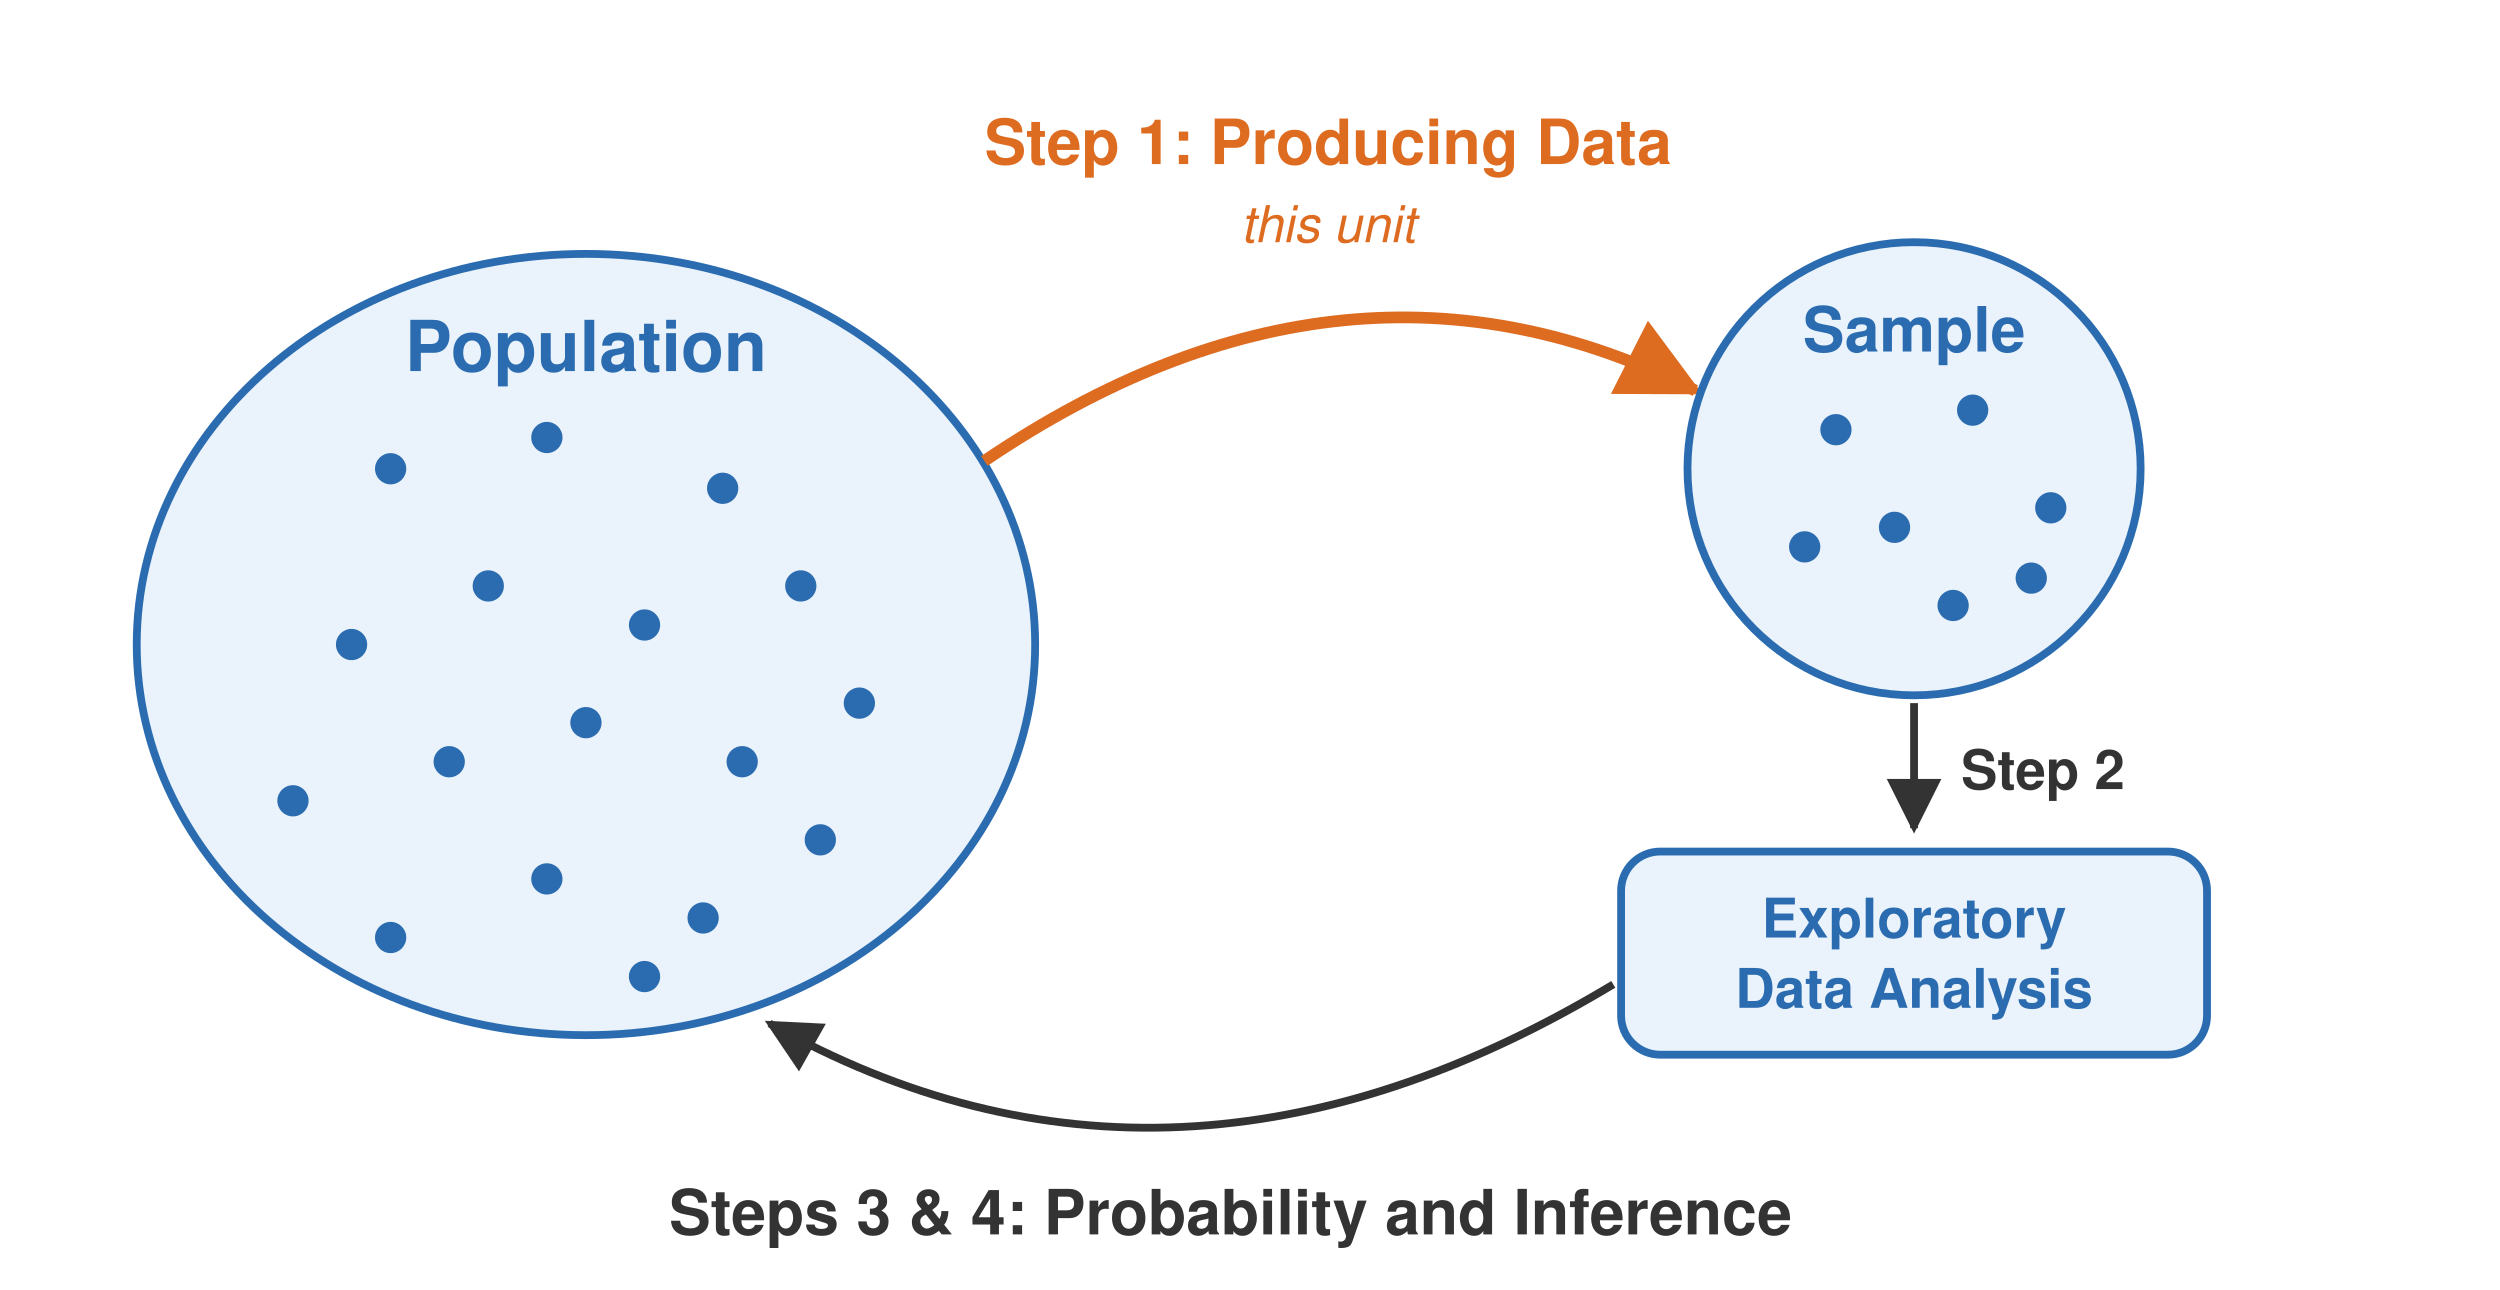
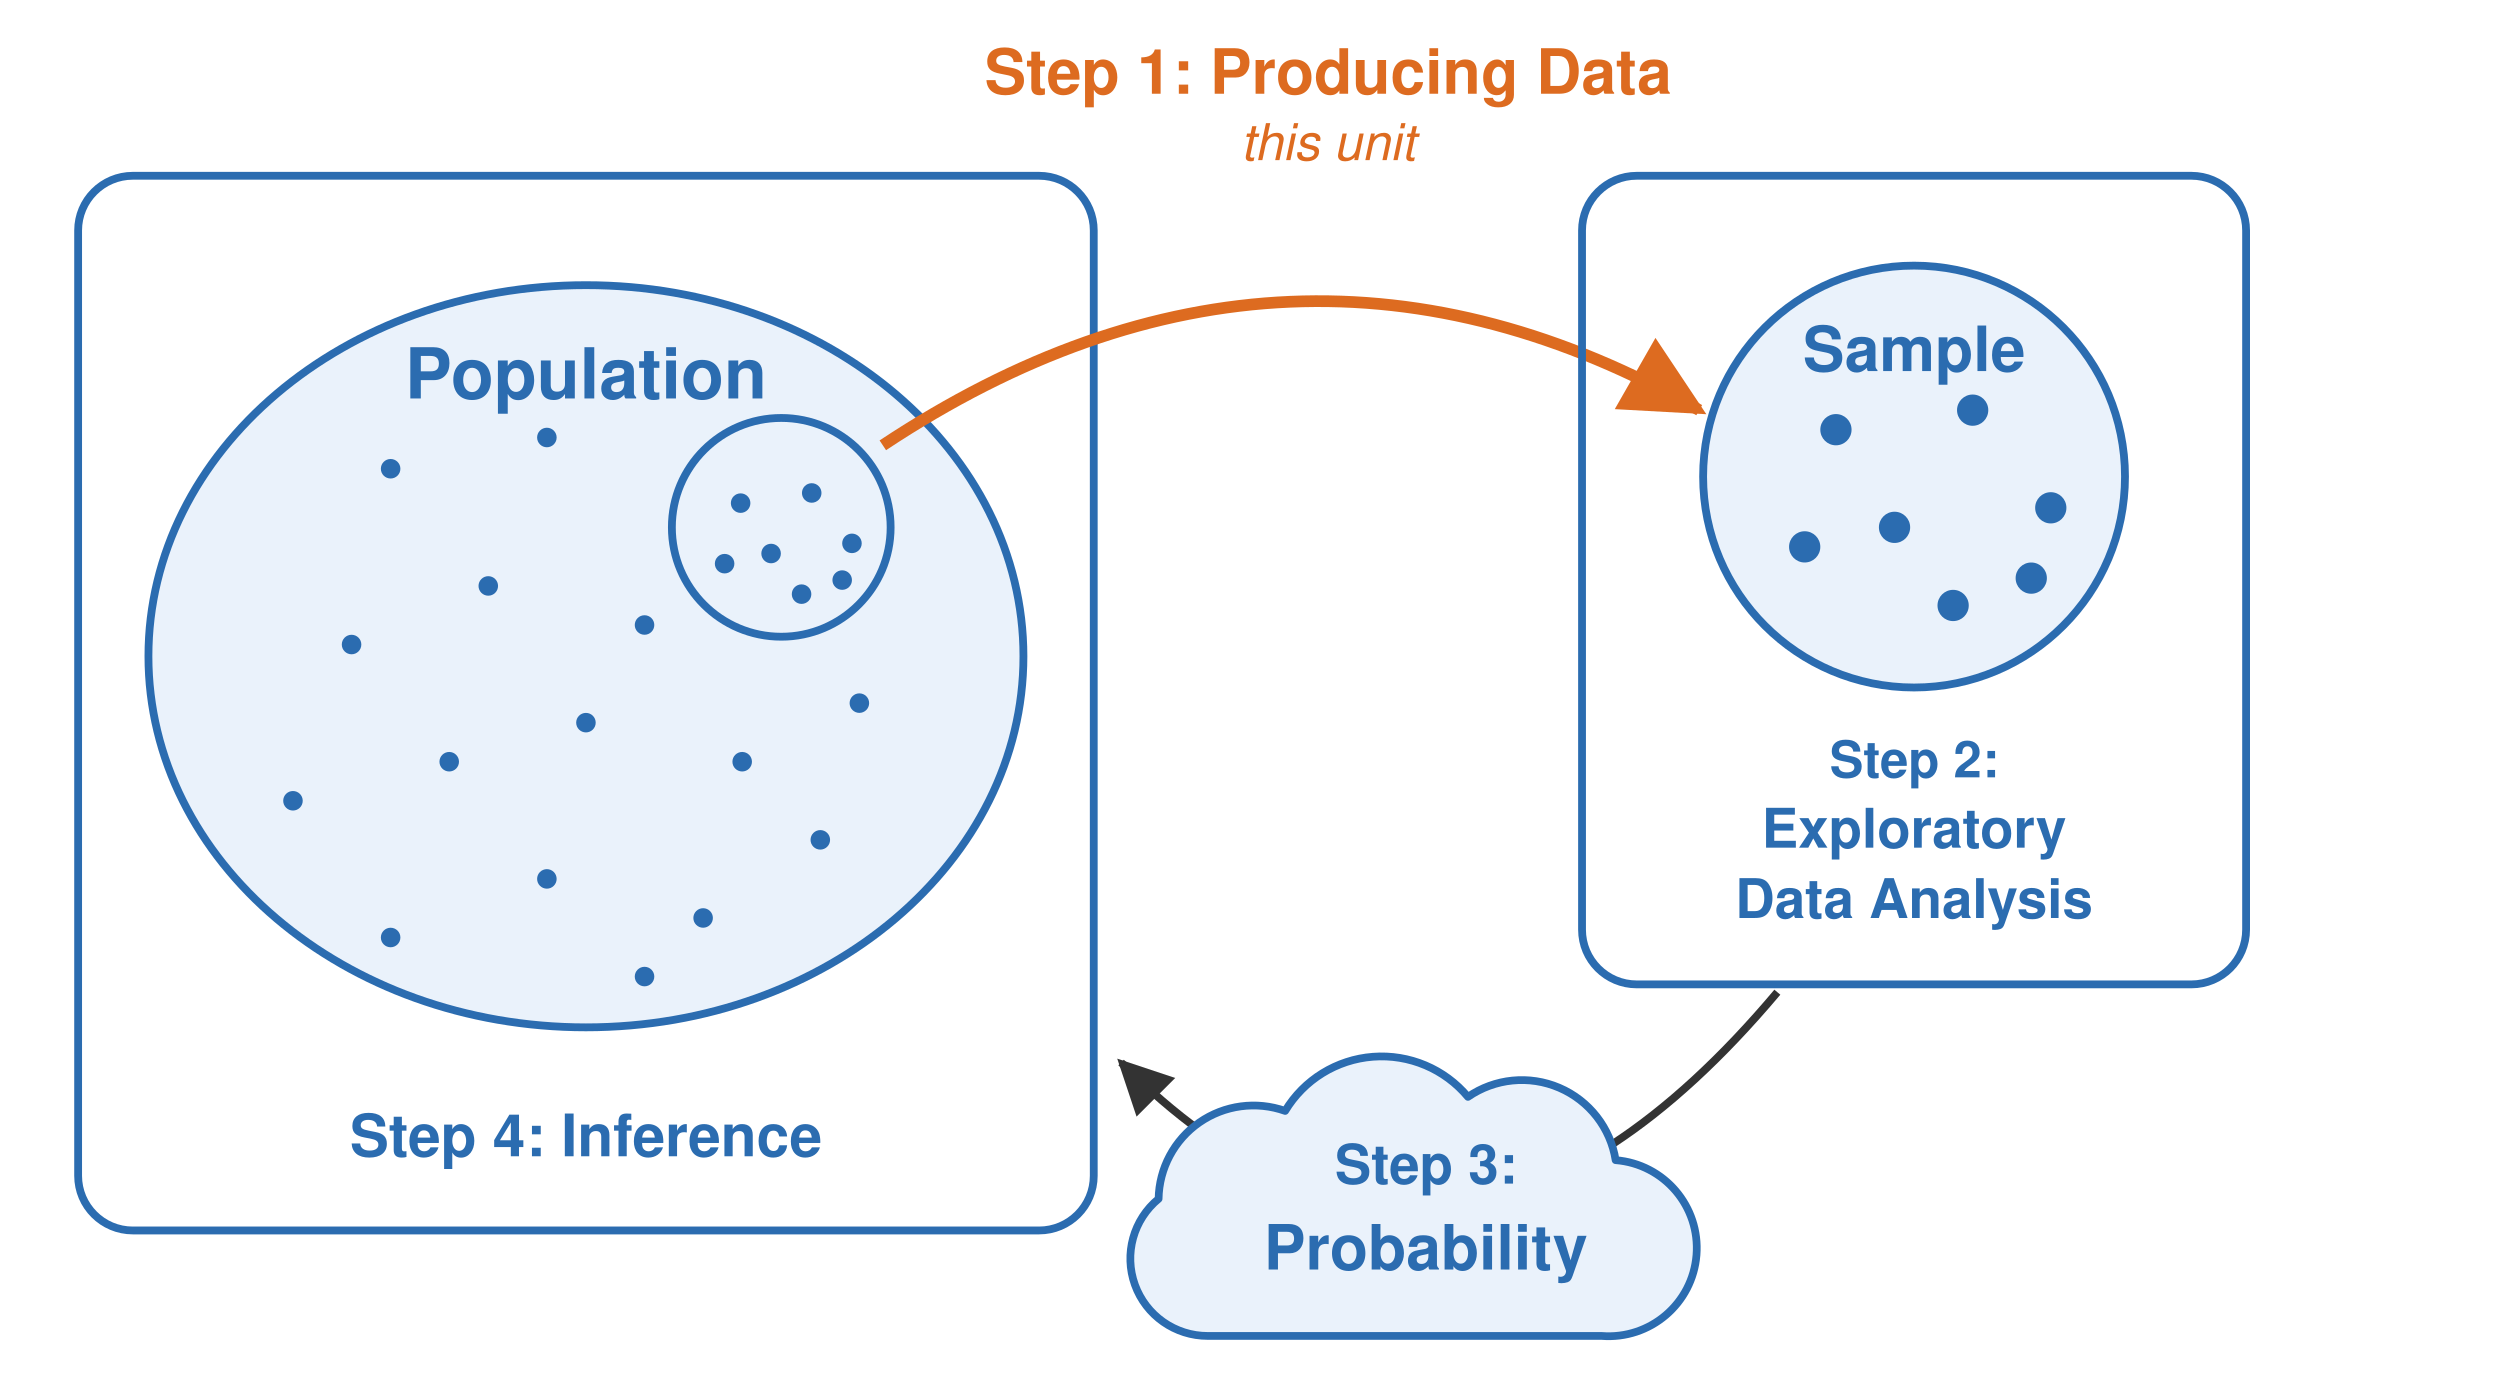
- <svg xmlns="http://www.w3.org/2000/svg" viewBox="0 0 640 330" font-family="Helvetica, Arial, sans-serif" fill="#333333">
+ <svg xmlns="http://www.w3.org/2000/svg" viewBox="0 0 640 355" font-family="Helvetica, Arial, sans-serif" fill="#333333">
  <defs>
    <marker id="arr" viewBox="0 0 10 10" refX="9" refY="5" markerWidth="7" markerHeight="7" orient="auto-start-reverse">
      <path d="M0 0L10 5L0 10z" fill="#333333" />
    </marker>
    <marker id="arrh" viewBox="0 0 10 10" refX="9" refY="5" markerWidth="7" markerHeight="7" orient="auto-start-reverse">
      <path d="M0 0L10 5L0 10z" fill="#dd6b20" />
    </marker>
  </defs>
-   <ellipse cx="150" cy="165" rx="115" ry="100" fill="#eaf2fb" stroke="#2b6cb0" stroke-width="2" />
-   <text x="150" y="95" text-anchor="middle" font-size="18" font-weight="bold" fill="#2b6cb0">Population</text>
+   <rect x="20" y="45" width="260" height="270" rx="14" fill="none" stroke="#2b6cb0" stroke-width="2" />
+   <ellipse cx="150" cy="168" rx="112" ry="95" fill="#eaf2fb" stroke="#2b6cb0" stroke-width="2" />
+   <text x="150" y="102" text-anchor="middle" font-size="18" font-weight="bold" fill="#2b6cb0">Population</text>
+   <circle cx="200" cy="135" r="28" fill="#eaf2fb" stroke="#2b6cb0" stroke-width="2" />
  <g fill="#2b6cb0">
-     <circle cx="100" cy="120" r="4" />
-     <circle cx="140" cy="112" r="4" />
-     <circle cx="185" cy="125" r="4" />
-     <circle cx="90" cy="165" r="4" />
-     <circle cx="125" cy="150" r="4" />
-     <circle cx="165" cy="160" r="4" />
-     <circle cx="205" cy="150" r="4" />
-     <circle cx="75" cy="205" r="4" />
-     <circle cx="115" cy="195" r="4" />
-     <circle cx="150" cy="185" r="4" />
-     <circle cx="190" cy="195" r="4" />
-     <circle cx="220" cy="180" r="4" />
-     <circle cx="100" cy="240" r="4" />
-     <circle cx="140" cy="225" r="4" />
-     <circle cx="180" cy="235" r="4" />
-     <circle cx="210" cy="215" r="4" />
-     <circle cx="165" cy="250" r="4" />
+     <circle cx="189.6" cy="128.8" r="2.5" />
+     <circle cx="207.8" cy="126.2" r="2.5" />
+     <circle cx="218.1" cy="139.1" r="2.5" />
+     <circle cx="197.4" cy="141.7" r="2.5" />
+     <circle cx="185.5" cy="144.3" r="2.5" />
+     <circle cx="205.2" cy="152.1" r="2.5" />
+     <circle cx="215.6" cy="148.5" r="2.5" />
  </g>
-   <path d="M 252 118 Q 345 55 434 100" fill="none" stroke="#dd6b20" stroke-width="3" marker-end="url(#arrh)" />
-   <text x="340" y="42" text-anchor="middle" font-size="16" font-weight="bold" fill="#dd6b20">Step 1: Producing Data</text>
-   <text x="340" y="62" text-anchor="middle" font-size="13" font-style="italic" fill="#dd6b20">this unit</text>
-   <circle cx="490" cy="120" r="58" fill="#eaf2fb" stroke="#2b6cb0" stroke-width="2" />
-   <text x="490" y="90" text-anchor="middle" font-size="16" font-weight="bold" fill="#2b6cb0">Sample</text>
+   <g fill="#2b6cb0">
+     <circle cx="100" cy="120" r="2.5" />
+     <circle cx="140" cy="112" r="2.5" />
+     <circle cx="90" cy="165" r="2.5" />
+     <circle cx="125" cy="150" r="2.5" />
+     <circle cx="165" cy="160" r="2.5" />
+     <circle cx="75" cy="205" r="2.5" />
+     <circle cx="115" cy="195" r="2.5" />
+     <circle cx="150" cy="185" r="2.5" />
+     <circle cx="190" cy="195" r="2.5" />
+     <circle cx="220" cy="180" r="2.5" />
+     <circle cx="100" cy="240" r="2.5" />
+     <circle cx="140" cy="225" r="2.5" />
+     <circle cx="180" cy="235" r="2.5" />
+     <circle cx="210" cy="215" r="2.5" />
+     <circle cx="165" cy="250" r="2.5" />
+   </g>
+   <text x="150" y="296" text-anchor="middle" font-size="15" font-weight="bold" fill="#2b6cb0">Step 4: Inference</text>
+   <path d="M 226 114 Q 330 45 435 105" fill="none" stroke="#dd6b20" stroke-width="3" marker-end="url(#arrh)" />
+   <text x="340" y="24" text-anchor="middle" font-size="16" font-weight="bold" fill="#dd6b20">Step 1: Producing Data</text>
+   <text x="340" y="41" text-anchor="middle" font-size="13" font-style="italic" fill="#dd6b20">this unit</text>
+   <rect x="405" y="45" width="170" height="207" rx="14" fill="none" stroke="#2b6cb0" stroke-width="2" />
+   <circle cx="490" cy="122" r="54" fill="#eaf2fb" stroke="#2b6cb0" stroke-width="2" />
+   <text x="490" y="95" text-anchor="middle" font-size="16" font-weight="bold" fill="#2b6cb0">Sample</text>
  <g fill="#2b6cb0">
    <circle cx="470" cy="110" r="4" />
    <circle cx="505" cy="105" r="4" />
    <circle cx="525" cy="130" r="4" />
    <circle cx="485" cy="135" r="4" />
    <circle cx="462" cy="140" r="4" />
    <circle cx="500" cy="155" r="4" />
    <circle cx="520" cy="148" r="4" />
  </g>
-   <line x1="490" y1="180" x2="490" y2="212" stroke="#333333" stroke-width="2" marker-end="url(#arr)" />
-   <text x="502" y="202" font-size="14" font-weight="bold">Step 2</text>
-   <rect x="415" y="218" width="150" height="52" rx="10" fill="#eaf2fb" stroke="#2b6cb0" stroke-width="2" />
-   <text x="490" y="240" text-anchor="middle" font-size="14" font-weight="bold" fill="#2b6cb0">Exploratory</text>
-   <text x="490" y="258" text-anchor="middle" font-size="14" font-weight="bold" fill="#2b6cb0">Data Analysis</text>
-   <path d="M 413 252 Q 300 320 197 262" fill="none" stroke="#333333" stroke-width="2" marker-end="url(#arr)" />
-   <text x="315" y="316" text-anchor="middle" font-size="16" font-weight="bold">Steps 3 &amp; 4: Probability and Inference</text>
+   <text x="490" y="199" text-anchor="middle" font-size="13" font-weight="bold" fill="#2b6cb0">Step 2:</text>
+   <text x="490" y="217" text-anchor="middle" font-size="14" font-weight="bold" fill="#2b6cb0">Exploratory</text>
+   <text x="490" y="235" text-anchor="middle" font-size="14" font-weight="bold" fill="#2b6cb0">Data Analysis</text>
+   <path d="M 455 254 Q 370 355 287 272" fill="none" stroke="#333333" stroke-width="2" marker-end="url(#arr)" />
+   <g transform="translate(365,315) scale(0.9)">
+     <path d="M -62 30 a 22 22 0 0 1 -14 -39 a 27 27 0 0 1 36 -25 a 32 32 0 0 1 52 -4 a 27 27 0 0 1 42 18 a 22 22 0 0 1 -4 50 z" fill="#eaf2fb" stroke="#2b6cb0" stroke-width="2.2" stroke-linejoin="round" />
+   </g>
+   <text x="365" y="303" text-anchor="middle" font-size="14" font-weight="bold" fill="#2b6cb0">Step 3:</text>
+   <text x="365" y="325" text-anchor="middle" font-size="16" font-weight="bold" fill="#2b6cb0">Probability</text>
</svg>
